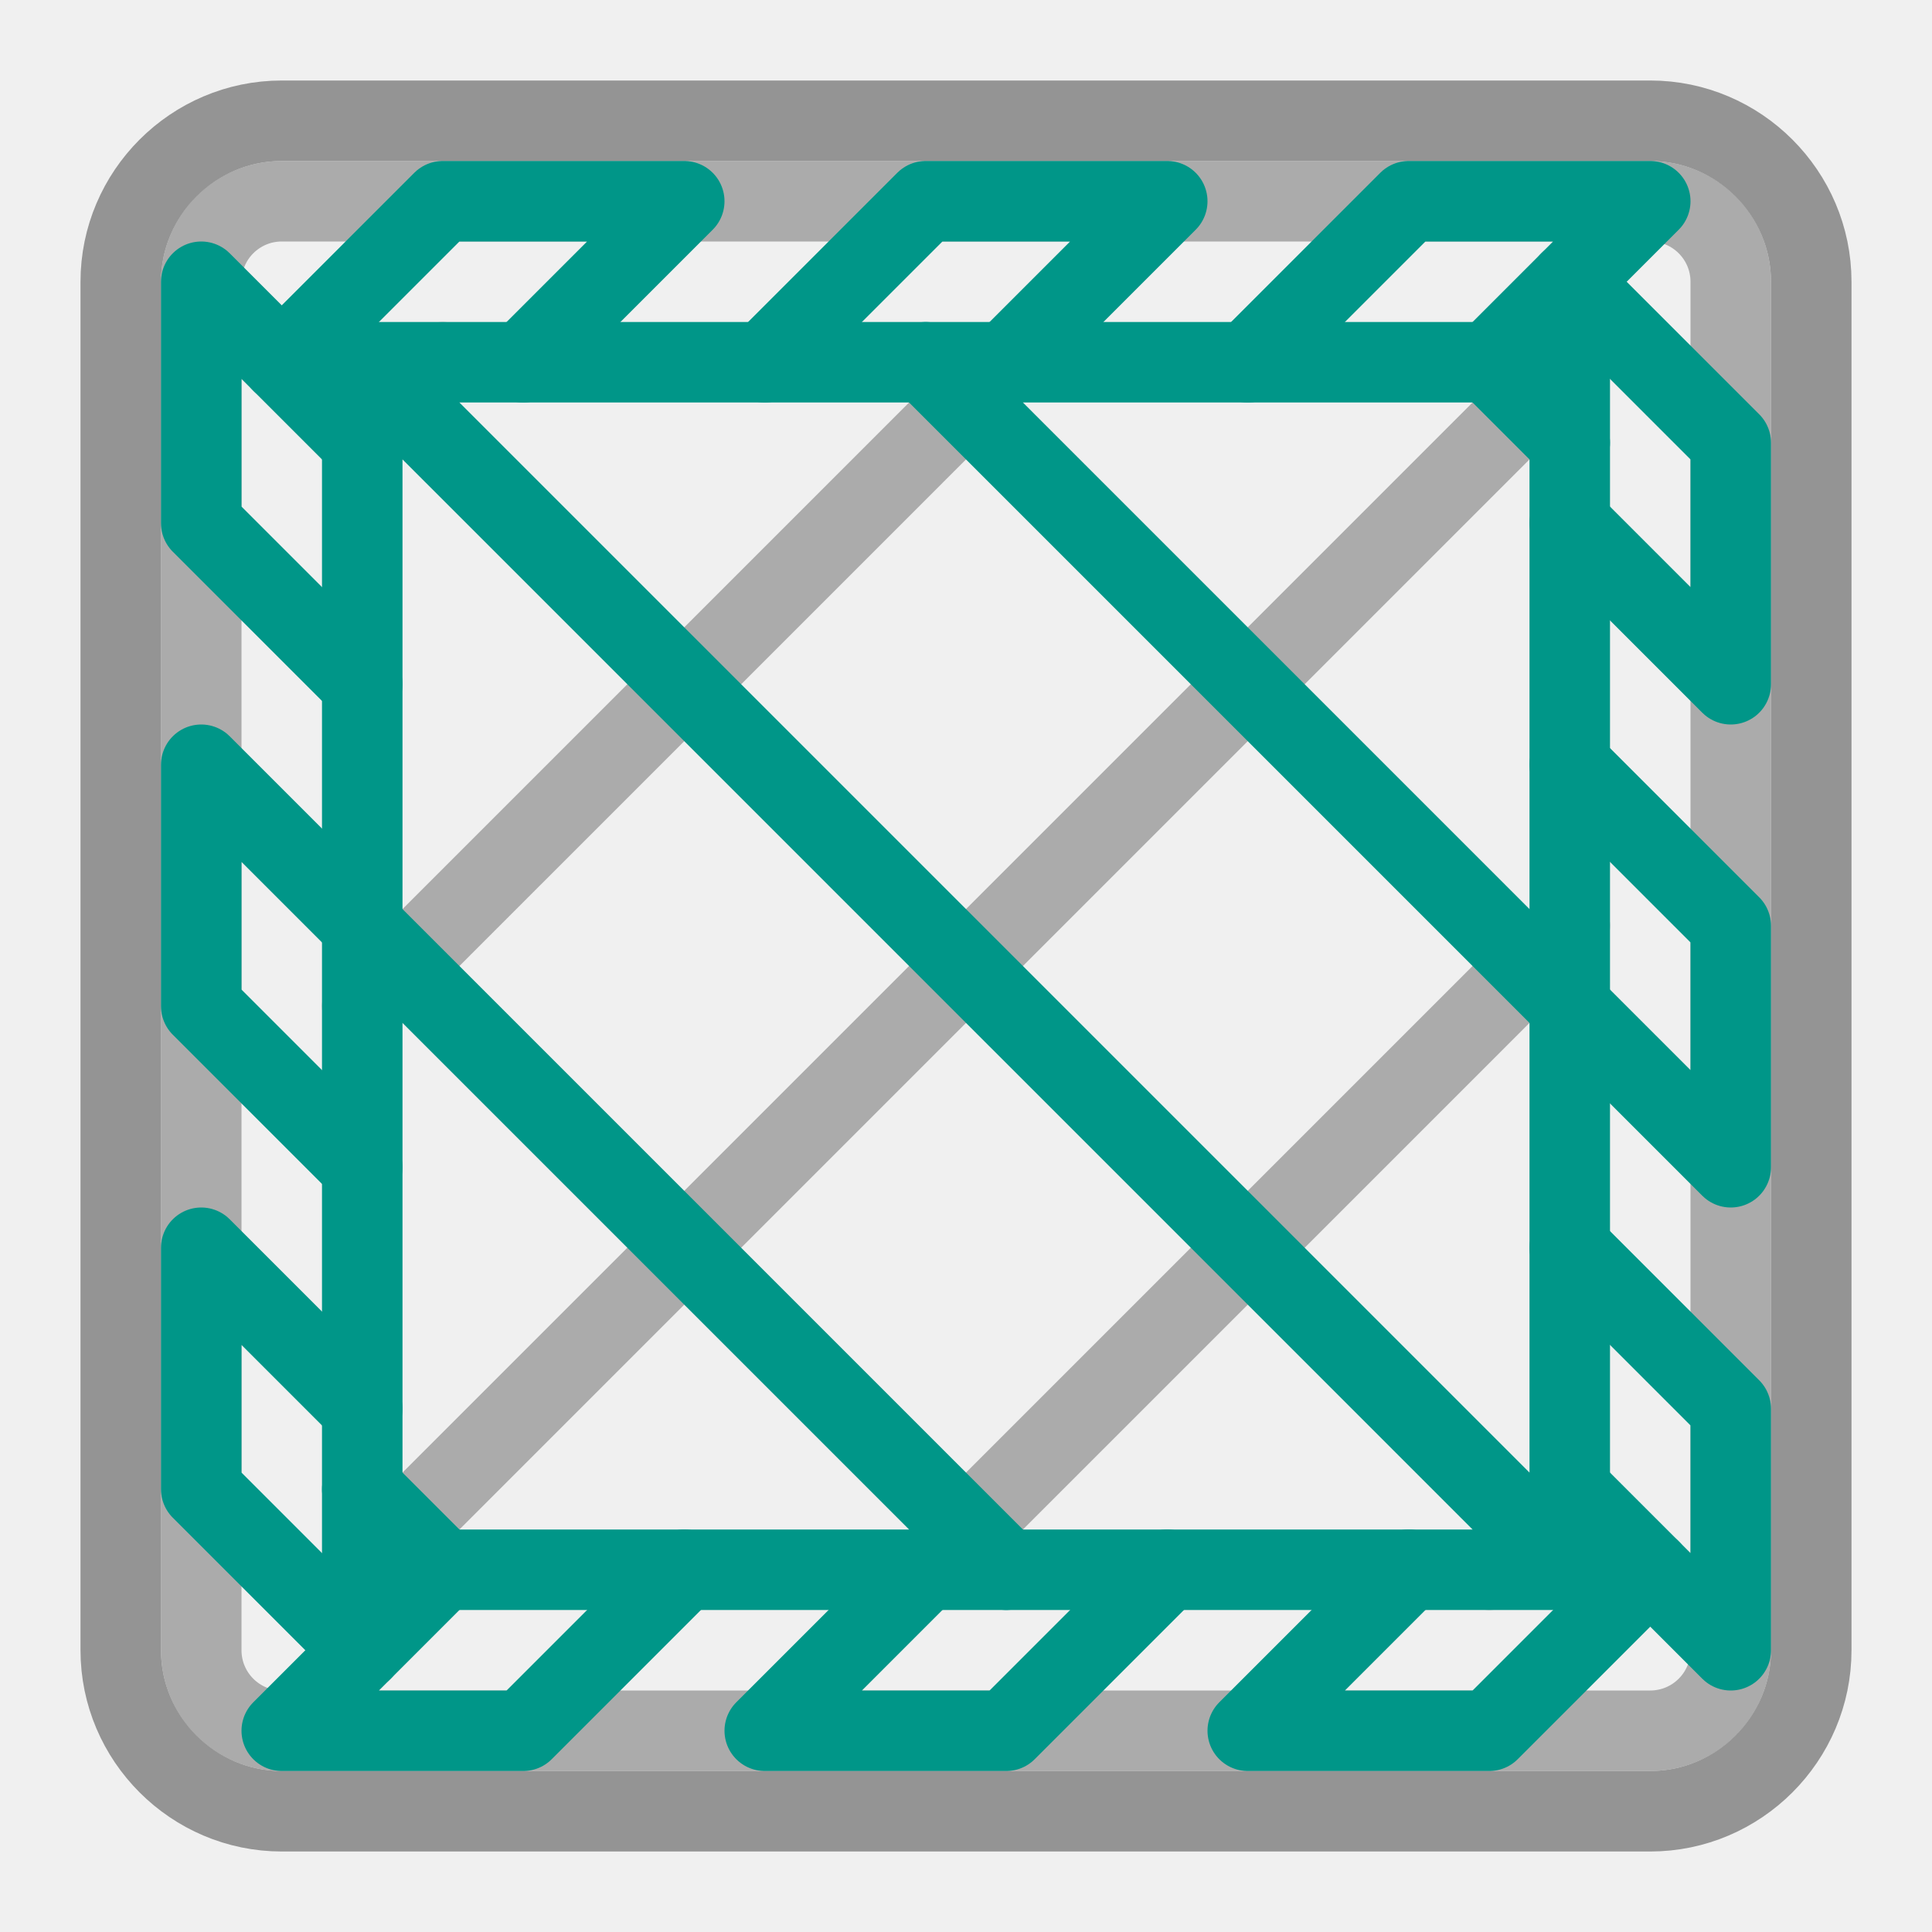
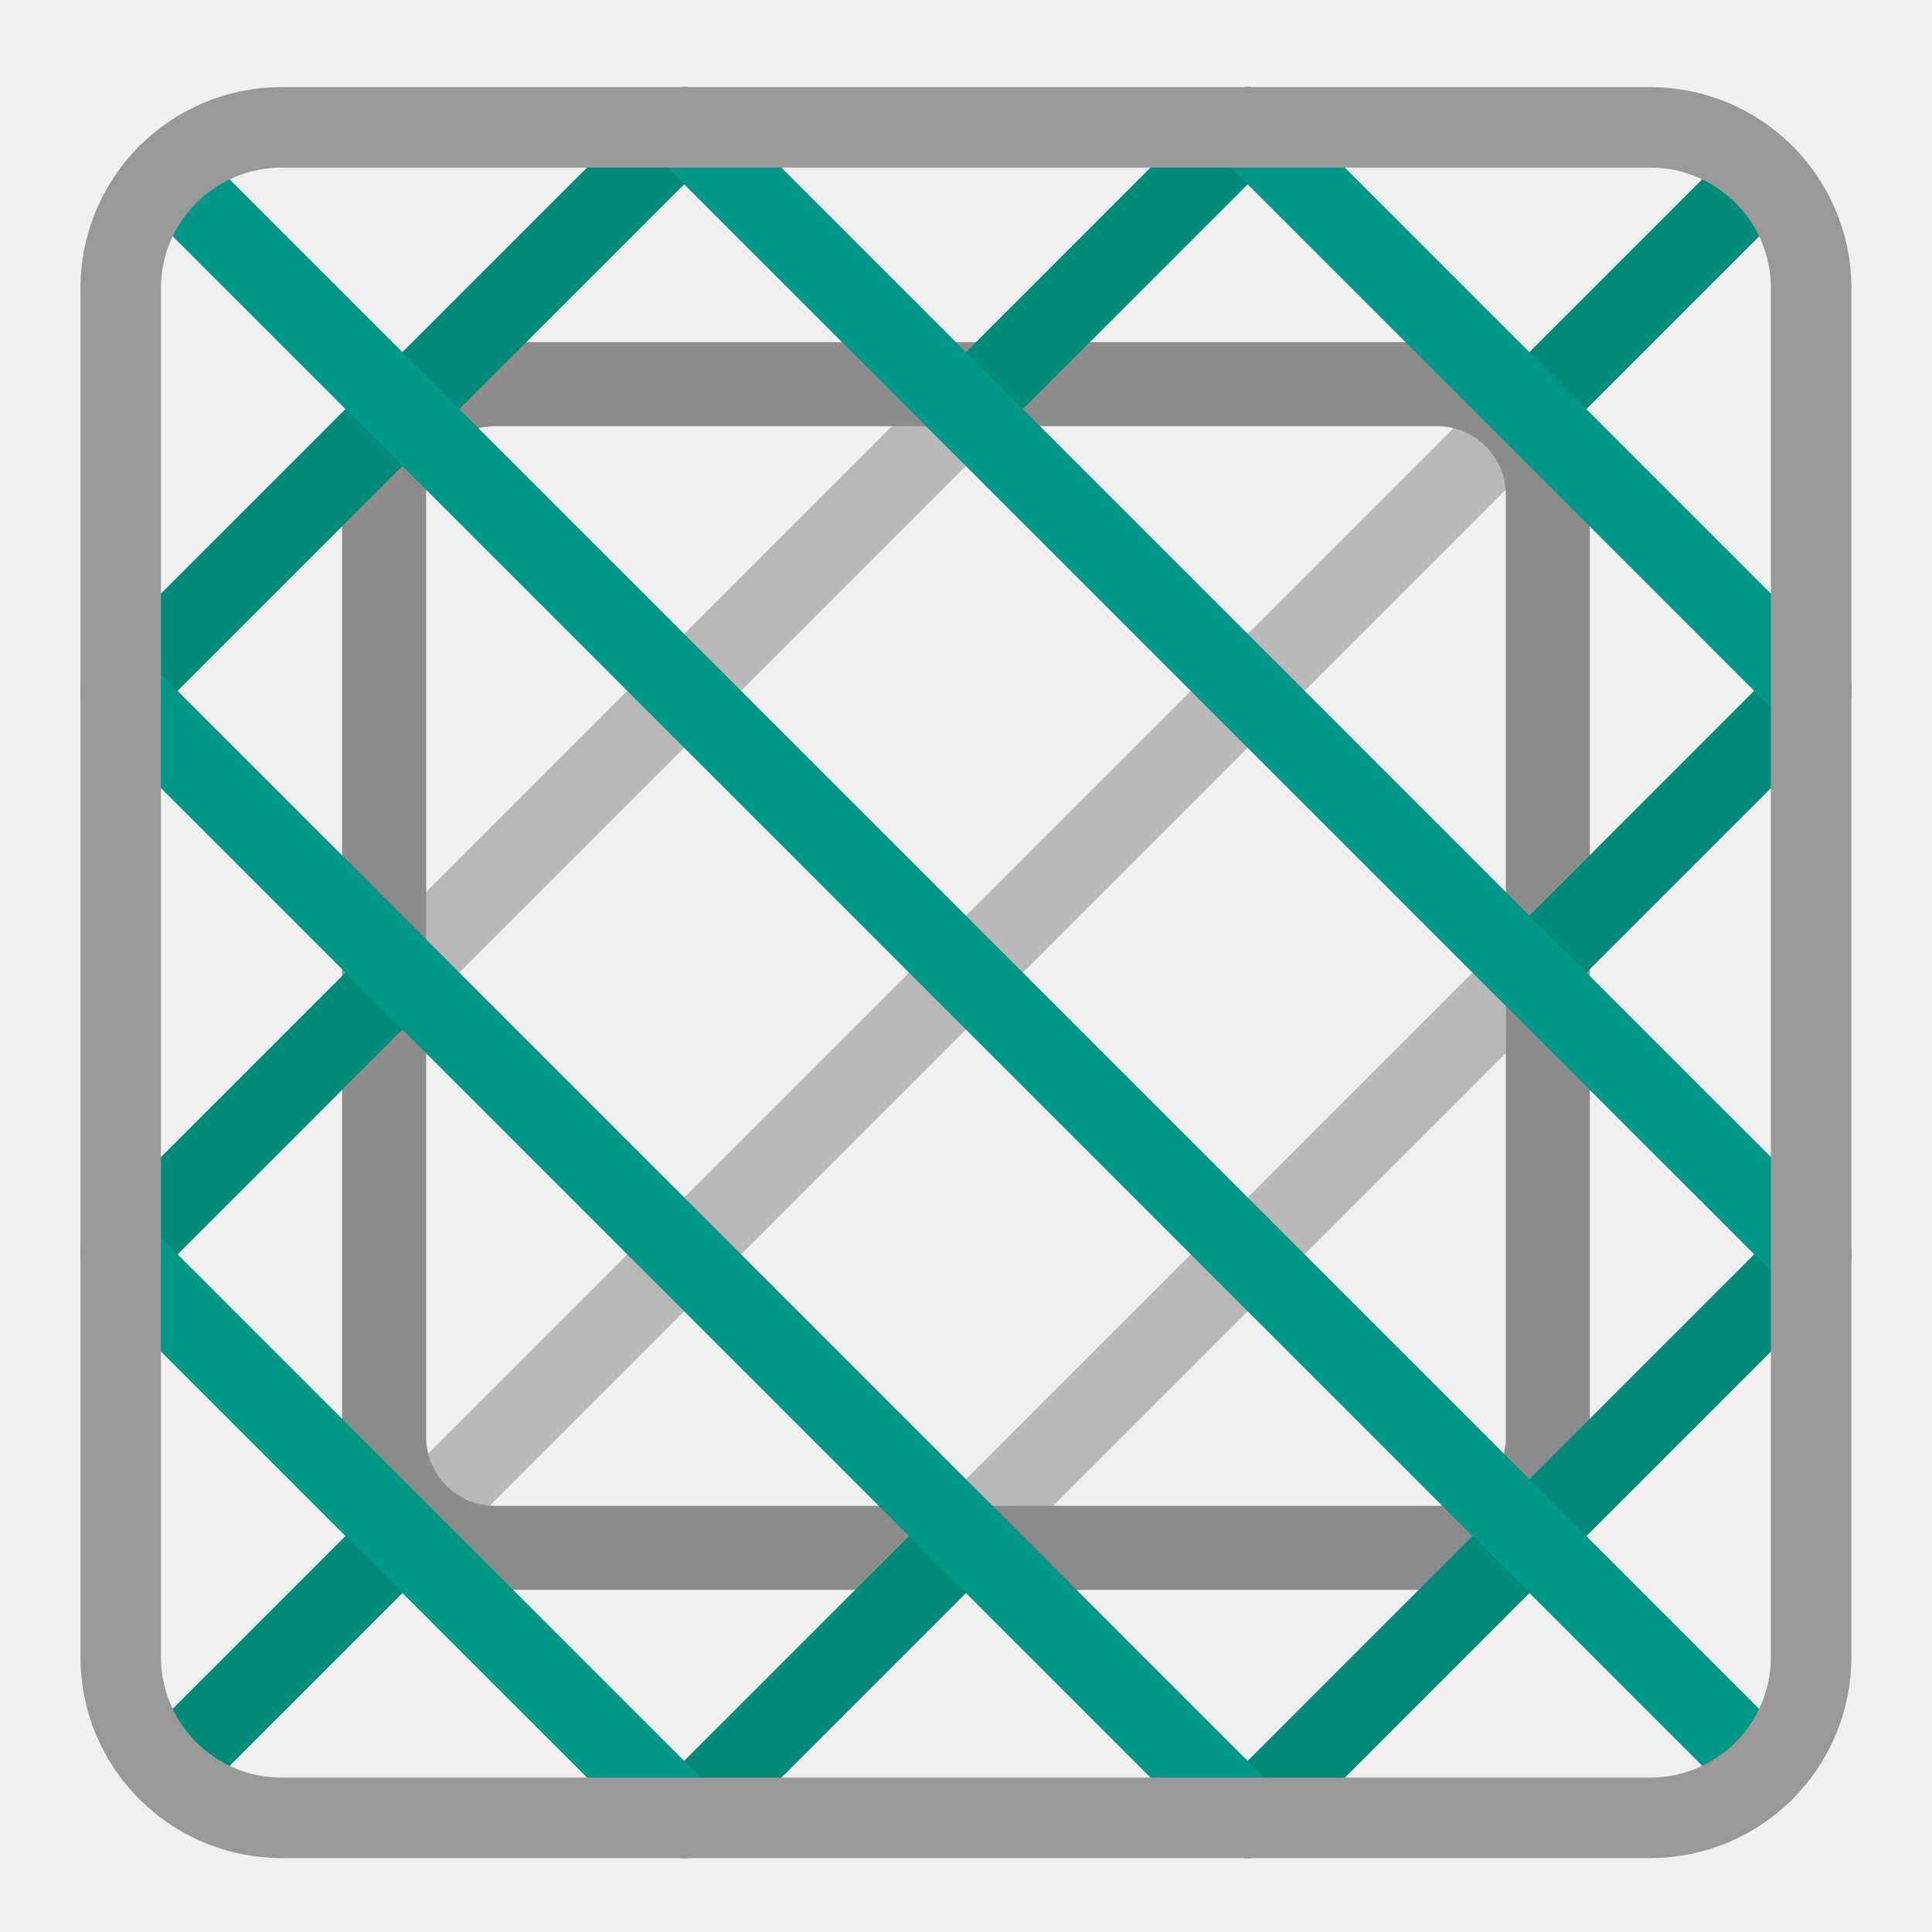
- <svg xmlns="http://www.w3.org/2000/svg" id="a" width="24" height="24" viewBox="0 0 24 24">
-   <path d="M3.5,1.5h17c1.1,0,2,.9,2,2v17c0,1.1-.9,2-2,2H3.5c-1.1,0-2-.9-2-2V3.5c0-1.1.9-2,2-2Z" style="fill:none; stroke:#949494; stroke-linecap:round; stroke-linejoin:round;" />
-   <rect x="2.5" y="2.5" width="19" height="19" rx="1" ry="1" style="fill:none; opacity:.75; stroke:#949494; stroke-linecap:round; stroke-miterlimit:10;" />
-   <path d="M4.5,12.5L12.5,4.5M11.5,19.5l8-8M4.5,5.5l1-1M18.5,19.5l1-1M19.5,4.5l-15,15" style="fill:none; opacity:.75; stroke:#949494; stroke-linecap:round; stroke-miterlimit:10;" />
-   <path d="M12.5,19.5L4.5,11.5M19.5,12.5l-8-8M5.5,19.5l-1-1M19.5,5.5l-1-1M4.5,4.5l15,15" style="fill:none; stroke:#009688; stroke-linecap:round; stroke-linejoin:round;" />
-   <rect x="4.5" y="4.5" width="15" height="15" style="fill:none; stroke:#009688; stroke-linecap:round; stroke-linejoin:round;" />
-   <polyline points="3.5 4.5 5.5 2.5 8.5 2.5 6.5 4.5" style="fill:none; stroke:#009688; stroke-linecap:round; stroke-linejoin:round;" />
-   <polyline points="9.5 4.5 11.5 2.5 14.5 2.5 12.5 4.5" style="fill:none; stroke:#009688; stroke-linecap:round; stroke-linejoin:round;" />
-   <polyline points="15.5 4.5 17.5 2.5 20.5 2.5 18.5 4.5" style="fill:none; stroke:#009688; stroke-linecap:round; stroke-linejoin:round;" />
-   <polyline points="20.5 19.5 18.5 21.5 15.5 21.5 17.5 19.5" style="fill:none; stroke:#009688; stroke-linecap:round; stroke-linejoin:round;" />
-   <polyline points="14.5 19.5 12.5 21.5 9.5 21.5 11.5 19.5" style="fill:none; stroke:#009688; stroke-linecap:round; stroke-linejoin:round;" />
-   <polyline points="8.5 19.5 6.5 21.5 3.5 21.5 5.5 19.5" style="fill:none; stroke:#009688; stroke-linecap:round; stroke-linejoin:round;" />
-   <polyline points="19.5 3.5 21.5 5.5 21.5 8.5 19.5 6.5" style="fill:none; stroke:#009688; stroke-linecap:round; stroke-linejoin:round;" />
-   <polyline points="19.5 9.5 21.5 11.5 21.5 14.5 19.5 12.5" style="fill:none; stroke:#009688; stroke-linecap:round; stroke-linejoin:round;" />
-   <polyline points="19.5 15.5 21.5 17.5 21.5 20.5 19.5 18.5" style="fill:none; stroke:#009688; stroke-linecap:round; stroke-linejoin:round;" />
-   <polyline points="4.5 20.5 2.5 18.5 2.5 15.5 4.5 17.5" style="fill:none; stroke:#009688; stroke-linecap:round; stroke-linejoin:round;" />
-   <polyline points="4.5 14.5 2.5 12.5 2.5 9.5 4.5 11.5" style="fill:none; stroke:#009688; stroke-linecap:round; stroke-linejoin:round;" />
-   <polyline points="4.5 8.5 2.5 6.5 2.5 3.5 4.5 5.5" style="fill:none; stroke:#009688; stroke-linecap:round; stroke-linejoin:round;" />
+ <svg xmlns="http://www.w3.org/2000/svg" width="24" height="24" viewBox="0 0 24 24" version="1.1" id="svg3" xml:space="preserve">
+   <defs id="defs3">
+     <clipPath id="clip0_8991_35043">
+       <rect width="10" height="10" fill="white" id="rect5" />
+     </clipPath>
+     <clipPath id="clip0_8991_35043-9">
+       <rect width="10" height="10" fill="#ffffff" id="rect5-5" x="0" y="0" />
+     </clipPath>
+     <clipPath id="clip0_8991_35043-1">
+       <rect width="10" height="10" fill="#ffffff" id="rect5-0" x="0" y="0" />
+     </clipPath>
+     <clipPath id="clip0_252_3415">
+       <rect width="10" height="10" fill="white" id="rect20" />
+     </clipPath>
+   </defs>
+   <path d="M 1.5,15.581 15.5,1.581 M 8.5,22.581 9.475,21.607 10.037,21.045 22.5,8.581 m -21,0 7,-7 m 7,21 7,-7 M 21.914,2.167 2.086,21.995" style="display:inline;fill:none;stroke:#808080;stroke-linecap:round;stroke-linejoin:round;stroke-opacity:0.5" id="path1-7" />
+   <path d="M 6.149,4.772 H 17.851 a 1.377,1.377 0 0 1 1.377,1.377 V 17.851 a 1.377,1.377 0 0 1 -1.377,1.377 H 6.149 A 1.377,1.377 0 0 1 4.772,17.851 V 6.149 A 1.377,1.377 0 0 1 6.149,4.772 Z" style="display:inline;fill:none;fill-opacity:1;stroke:#8c8c8c;stroke-width:1.044;stroke-linecap:butt;stroke-linejoin:round;stroke-miterlimit:10;stroke-dasharray:none;stroke-opacity:1;paint-order:fill markers stroke" id="path3-5" />
+   <path id="path1-1" style="display:inline;fill:none;stroke:#008a79;stroke-linecap:butt;stroke-linejoin:round;stroke-opacity:1" d="M 5.24,18.841 2.085,21.996" />
+   <path id="path12" style="display:inline;fill:none;stroke:#008a79;stroke-linecap:butt;stroke-linejoin:bevel;stroke-opacity:1" d="M 21.913,2.168 18.759,5.322" />
+   <path id="path11" style="display:inline;fill:none;stroke:#008a79;stroke-linecap:round;stroke-linejoin:round;stroke-opacity:1" d="m 15.499,22.582 7,-7" />
+   <path id="path10" style="display:inline;fill:none;stroke:#008a79;stroke-linecap:round;stroke-linejoin:round;stroke-opacity:1" d="M 1.499,8.582 8.499,1.582" />
+   <path id="path9" style="display:inline;fill:none;stroke:#008a79;stroke-linecap:round;stroke-linejoin:round;stroke-opacity:1" d="M 19.158,11.923 22.499,8.582" />
+   <path id="path7" style="display:inline;fill:none;stroke:#008a79;stroke-linecap:round;stroke-linejoin:round;stroke-opacity:1" d="m 8.499,22.582 0.974,-0.974 0.562,-0.562 1.805,-1.805" />
+   <path id="path6" style="display:inline;fill:none;stroke:#008a79;stroke-linecap:round;stroke-linejoin:round;stroke-opacity:1" d="M 12.16,4.922 15.499,1.582" />
+   <path id="path4" style="display:inline;fill:none;stroke:#008a79;stroke-linecap:round;stroke-linejoin:round;stroke-opacity:1" d="M 1.499,15.582 4.839,12.242" />
+   <path d="m 15.499,22.582 -14,-14 m 21,7 L 21.525,14.607 20.963,14.046 8.499,1.582 m 0,21 -7,-7 m 21,-7 -7,-7 m -13.414,0.586 19.828,19.828" style="display:inline;opacity:1;fill:none;stroke:#009688;stroke-linecap:round;stroke-linejoin:round;stroke-opacity:1" id="path1" />
+   <path d="m 3.499,1.582 h 17 a 2,2 0 0 1 2,2 v 17 a 2,2 0 0 1 -2,2 h -17 a 2,2 0 0 1 -2,-2 V 3.582 a 2,2 0 0 1 2,-2 z" style="display:inline;fill:none;stroke:#999999;stroke-linecap:round;stroke-linejoin:round;stroke-opacity:1" id="path3" />
+   <g style="fill:none" id="g3" transform="matrix(2.436159,0,0,2.527267,-0.1713723,-0.3838961)" />
</svg>
